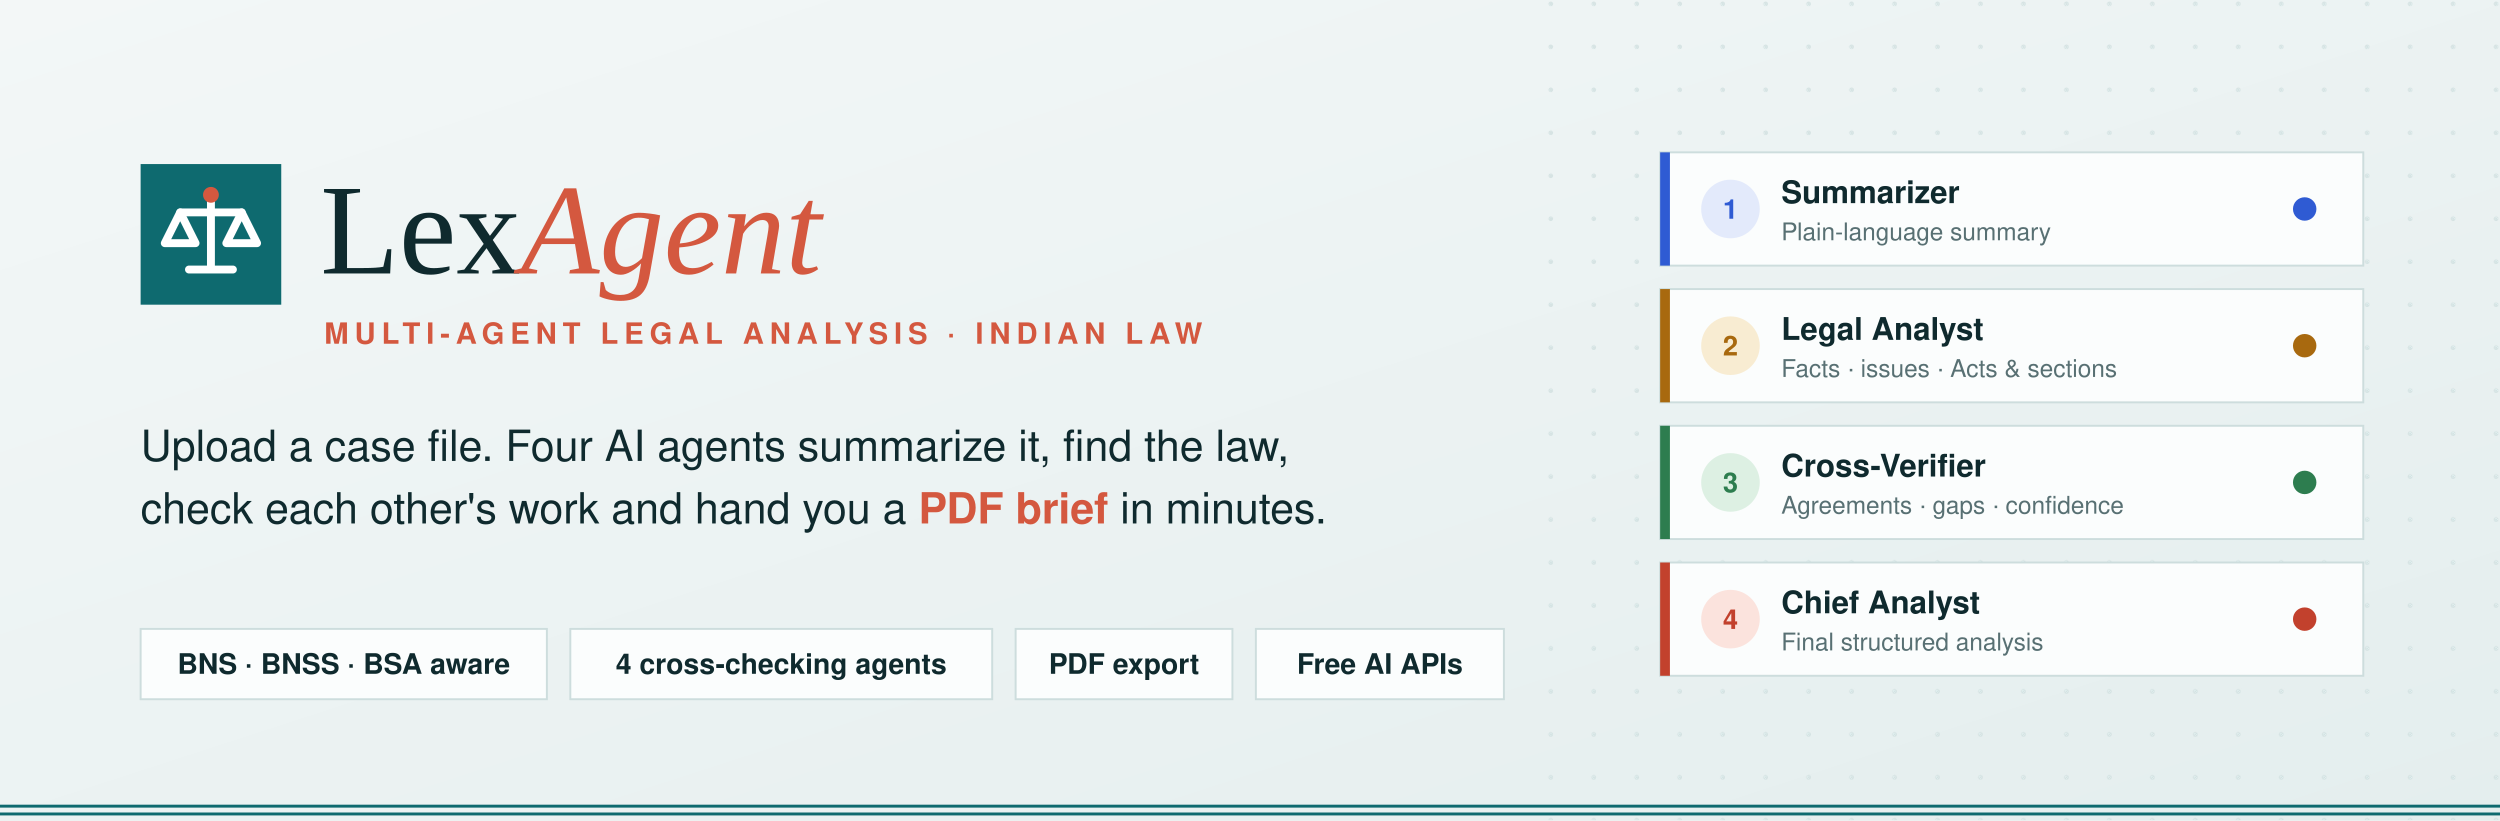
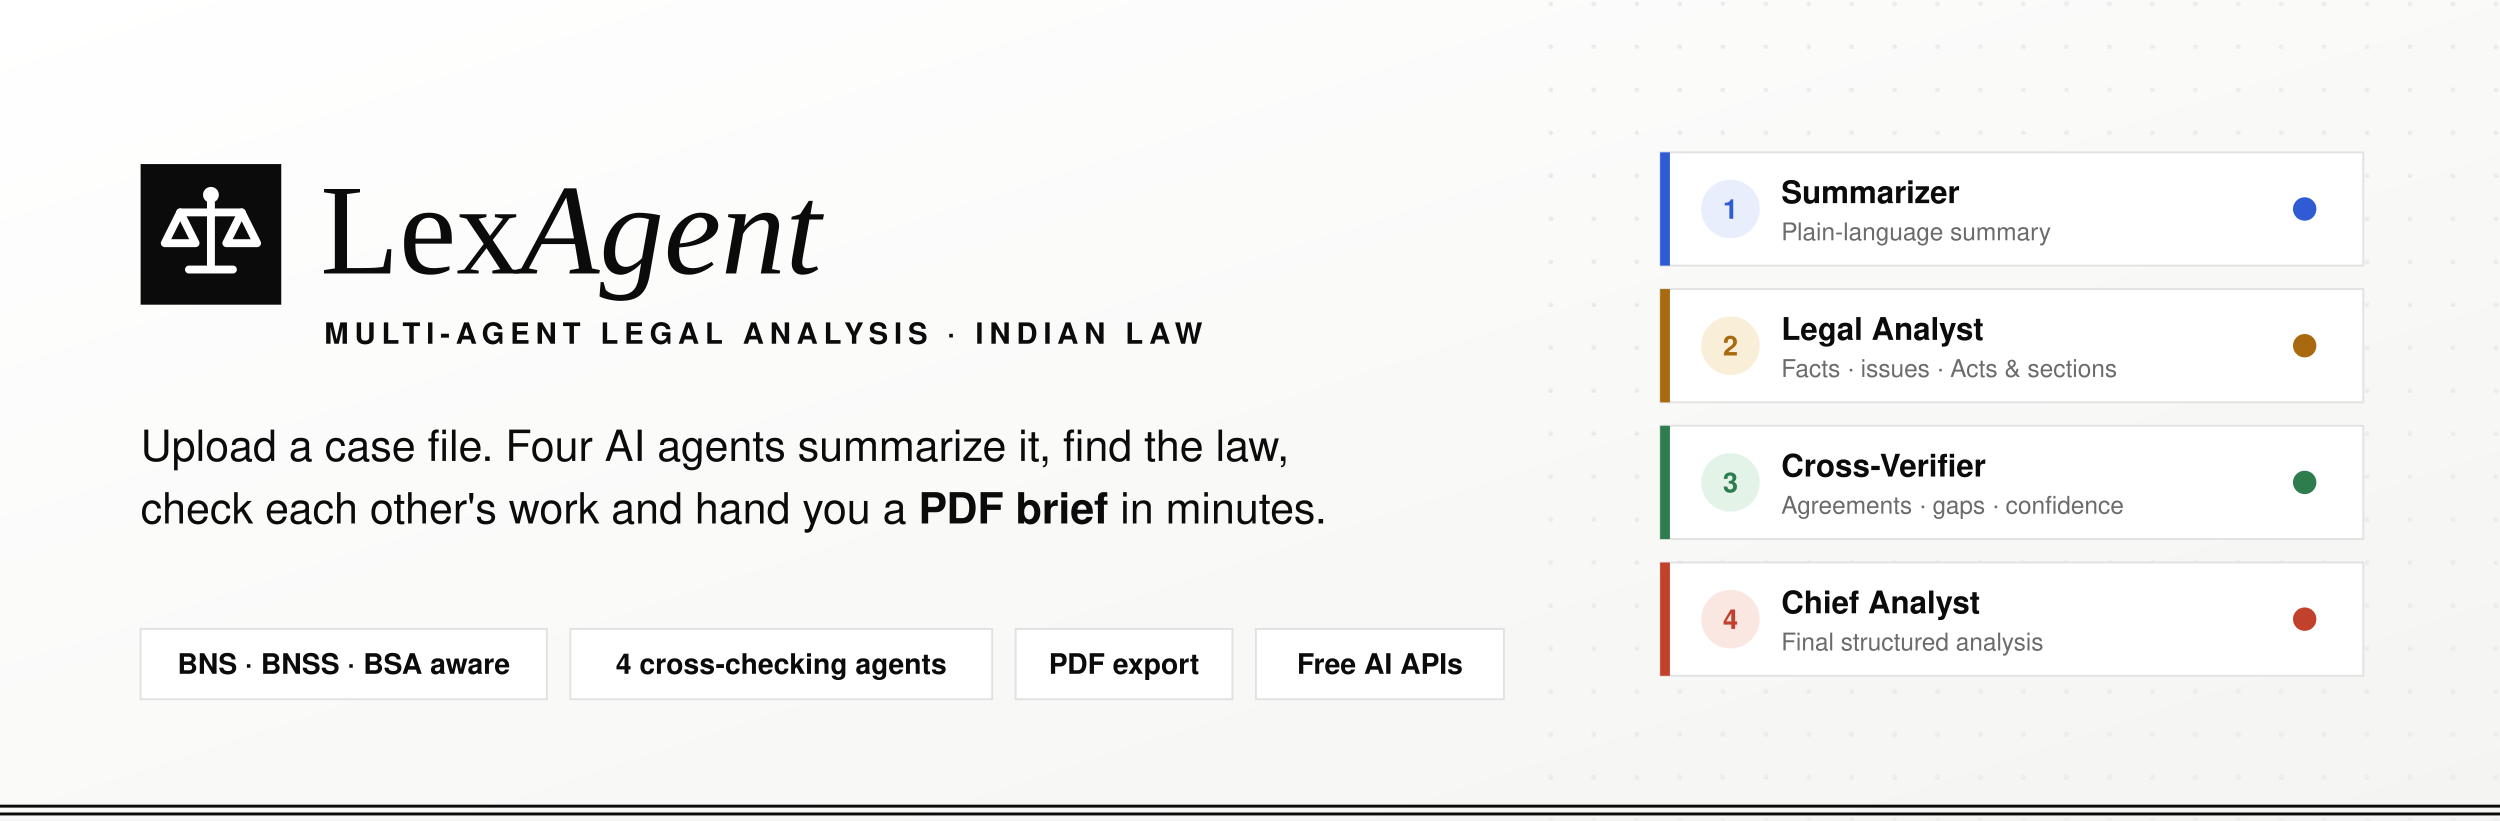
<svg xmlns="http://www.w3.org/2000/svg" width="1280" height="420" viewBox="0 0 1280 420" role="img" aria-label="LexAgent: multi-agent legal case analysis for Indian law">
  <defs>
    <linearGradient id="g" x1="0" y1="0" x2="1" y2="1">
-       <stop offset="0" stop-color="#f3f7f7" />
-       <stop offset="1" stop-color="#e4eeee" />
+       <stop offset="0" stop-color="#ffffff" />
+       <stop offset="1" stop-color="#f4f4f2" />
    </linearGradient>
    <clipPath id="clip">
      <rect width="1280" height="420" />
    </clipPath>
    <pattern id="dots" width="22" height="22" patternUnits="userSpaceOnUse">
-       <circle cx="2" cy="2" r="1.2" fill="#cddddd" />
+       <circle cx="2" cy="2" r="1.2" fill="#e2e2e2" />
    </pattern>
  </defs>
  <g clip-path="url(#clip)">
    <rect width="1280" height="420" fill="url(#g)" />
    <rect x="780" y="0" width="500" height="420" fill="url(#dots)" opacity="0.7" />
-     <rect x="0" y="412" width="1280" height="1.5" fill="#0e6a6f" />
-     <rect x="0" y="416" width="1280" height="1.5" fill="#0e6a6f" />
+     <rect x="0" y="412" width="1280" height="1.5" fill="#0b0b0b" />
+     <rect x="0" y="416" width="1280" height="1.5" fill="#0b0b0b" />
  </g>
  <g transform="translate(72 84) scale(1.125)">
-     <rect width="64" height="64" fill="#0e6a6f" />
+     <rect width="64" height="64" fill="#0b0b0b" />
    <g fill="none" stroke="#ffffff" stroke-width="3.6" stroke-linecap="round" stroke-linejoin="round">
      <path d="M32 14v34M22 48h20M18 22h28" />
      <path d="M18 22l-7 14h14zM46 22l-7 14h14z" />
    </g>
-     <circle cx="32" cy="14" r="3.6" fill="#d4583f" />
+     <circle cx="32" cy="14" r="3.6" fill="#ffffff" />
  </g>
-   <text x="164" y="140" font-family="Georgia, 'Times New Roman', serif" font-size="66" fill="#0f2a2e">Lex<tspan font-style="italic" fill="#d4583f">Agent</tspan>
+   <text x="164" y="140" font-family="Georgia, 'Times New Roman', serif" font-size="66" fill="#0b0b0b">Lex<tspan font-style="italic" fill="#0b0b0b">Agent</tspan>
  </text>
-   <text x="166" y="176" font-family="'Segoe UI', Helvetica, Arial, sans-serif" font-size="15" font-weight="700" letter-spacing="3" fill="#d4583f">MULTI-AGENT LEGAL ANALYSIS · INDIAN LAW</text>
-   <text x="72" y="236" font-family="'Segoe UI', Helvetica, Arial, sans-serif" font-size="22" fill="#0f2a2e">Upload a case file. Four AI agents summarize it, find the law,</text>
-   <text x="72" y="268" font-family="'Segoe UI', Helvetica, Arial, sans-serif" font-size="22" fill="#0f2a2e">check each other's work and hand you a <tspan font-weight="700" fill="#d4583f">PDF brief</tspan> in minutes.</text>
+   <text x="166" y="176" font-family="'Segoe UI', Helvetica, Arial, sans-serif" font-size="15" font-weight="700" letter-spacing="3" fill="#0b0b0b">MULTI-AGENT LEGAL ANALYSIS · INDIAN LAW</text>
+   <text x="72" y="236" font-family="'Segoe UI', Helvetica, Arial, sans-serif" font-size="22" fill="#0b0b0b">Upload a case file. Four AI agents summarize it, find the law,</text>
+   <text x="72" y="268" font-family="'Segoe UI', Helvetica, Arial, sans-serif" font-size="22" fill="#0b0b0b">check each other's work and hand you a <tspan font-weight="700" fill="#0b0b0b">PDF brief</tspan> in minutes.</text>
  <g transform="translate(72 322)">
-     <rect width="208" height="36" fill="#fbfdfd" stroke="#cddddd" />
-     <text x="104" y="23" text-anchor="middle" font-family="'Segoe UI', Helvetica, Arial, sans-serif" font-size="14.5" font-weight="600" fill="#0f2a2e">BNS · BNSS · BSA aware</text>
+     <rect width="208" height="36" fill="#ffffff" stroke="#e2e2e2" />
+     <text x="104" y="23" text-anchor="middle" font-family="'Segoe UI', Helvetica, Arial, sans-serif" font-size="14.5" font-weight="600" fill="#0b0b0b">BNS · BNSS · BSA aware</text>
  </g>
  <g transform="translate(292 322)">
-     <rect width="216" height="36" fill="#fbfdfd" stroke="#cddddd" />
-     <text x="108" y="23" text-anchor="middle" font-family="'Segoe UI', Helvetica, Arial, sans-serif" font-size="14.5" font-weight="600" fill="#0f2a2e">4 cross-checking agents</text>
+     <rect width="216" height="36" fill="#ffffff" stroke="#e2e2e2" />
+     <text x="108" y="23" text-anchor="middle" font-family="'Segoe UI', Helvetica, Arial, sans-serif" font-size="14.5" font-weight="600" fill="#0b0b0b">4 cross-checking agents</text>
  </g>
  <g transform="translate(520 322)">
-     <rect width="111" height="36" fill="#fbfdfd" stroke="#cddddd" />
-     <text x="55.5" y="23" text-anchor="middle" font-family="'Segoe UI', Helvetica, Arial, sans-serif" font-size="14.5" font-weight="600" fill="#0f2a2e">PDF export</text>
+     <rect width="111" height="36" fill="#ffffff" stroke="#e2e2e2" />
+     <text x="55.5" y="23" text-anchor="middle" font-family="'Segoe UI', Helvetica, Arial, sans-serif" font-size="14.5" font-weight="600" fill="#0b0b0b">PDF export</text>
  </g>
  <g transform="translate(643 322)">
-     <rect width="127" height="36" fill="#fbfdfd" stroke="#cddddd" />
-     <text x="63.5" y="23" text-anchor="middle" font-family="'Segoe UI', Helvetica, Arial, sans-serif" font-size="14.5" font-weight="600" fill="#0f2a2e">Free AI APIs</text>
+     <rect width="127" height="36" fill="#ffffff" stroke="#e2e2e2" />
+     <text x="63.5" y="23" text-anchor="middle" font-family="'Segoe UI', Helvetica, Arial, sans-serif" font-size="14.5" font-weight="600" fill="#0b0b0b">Free AI APIs</text>
  </g>
  <g transform="translate(850 78)">
-     <rect width="360" height="58" fill="#fbfdfd" stroke="#cddddd" />
+     <rect width="360" height="58" fill="#ffffff" stroke="#e2e2e2" />
    <rect width="5" height="58" fill="#2f5bd3" />
-     <circle cx="36" cy="29" r="15" fill="#e3eafb" />
+     <circle cx="36" cy="29" r="15" fill="#e8eefc" />
    <text x="36" y="34" text-anchor="middle" font-family="'Segoe UI', Helvetica, Arial, sans-serif" font-size="14" font-weight="800" fill="#2f5bd3">1</text>
-     <text x="62" y="26" font-family="'Segoe UI', Helvetica, Arial, sans-serif" font-size="16" font-weight="700" fill="#0f2a2e">Summarizer</text>
-     <text x="62" y="45" font-family="'Segoe UI', Helvetica, Arial, sans-serif" font-size="12.5" fill="#587073">Plain-language summary</text>
+     <text x="62" y="26" font-family="'Segoe UI', Helvetica, Arial, sans-serif" font-size="16" font-weight="700" fill="#0b0b0b">Summarizer</text>
+     <text x="62" y="45" font-family="'Segoe UI', Helvetica, Arial, sans-serif" font-size="12.5" fill="#6b6b6b">Plain-language summary</text>
    <g>
      <circle cx="330" cy="29" r="6" fill="#2f5bd3">
        <animate attributeName="opacity" values="1;0.25;1" dur="1s" repeatCount="indefinite" />
      </circle>
      <animate attributeName="opacity" values="1;1;0;0" keyTimes="0;0.275;0.275;1" dur="8s" repeatCount="indefinite" />
    </g>
    <g opacity="0">
      <circle cx="330" cy="29" r="11" fill="#2f5bd3" />
-       <path d="M324.5 29.5l4 4 7-8" fill="none" stroke="#fbfdfd" stroke-width="2.6" stroke-linecap="round" stroke-linejoin="round" />
+       <path d="M324.5 29.5l4 4 7-8" fill="none" stroke="#ffffff" stroke-width="2.6" stroke-linecap="round" stroke-linejoin="round" />
      <animate attributeName="opacity" values="0;0;1;1" keyTimes="0;0.275;0.275;1" dur="8s" repeatCount="indefinite" />
    </g>
  </g>
  <g transform="translate(850 148)">
-     <rect width="360" height="58" fill="#fbfdfd" stroke="#cddddd" />
+     <rect width="360" height="58" fill="#ffffff" stroke="#e2e2e2" />
    <rect width="5" height="58" fill="#a8690f" />
-     <circle cx="36" cy="29" r="15" fill="#f8ecd2" />
+     <circle cx="36" cy="29" r="15" fill="#f9efd9" />
    <text x="36" y="34" text-anchor="middle" font-family="'Segoe UI', Helvetica, Arial, sans-serif" font-size="14" font-weight="800" fill="#a8690f">2</text>
-     <text x="62" y="26" font-family="'Segoe UI', Helvetica, Arial, sans-serif" font-size="16" font-weight="700" fill="#0f2a2e">Legal Analyst</text>
-     <text x="62" y="45" font-family="'Segoe UI', Helvetica, Arial, sans-serif" font-size="12.5" fill="#587073">Facts · issues · Acts &amp; sections</text>
+     <text x="62" y="26" font-family="'Segoe UI', Helvetica, Arial, sans-serif" font-size="16" font-weight="700" fill="#0b0b0b">Legal Analyst</text>
+     <text x="62" y="45" font-family="'Segoe UI', Helvetica, Arial, sans-serif" font-size="12.5" fill="#6b6b6b">Facts · issues · Acts &amp; sections</text>
    <g>
      <circle cx="330" cy="29" r="6" fill="#a8690f">
        <animate attributeName="opacity" values="1;0.25;1" dur="1s" repeatCount="indefinite" />
      </circle>
      <animate attributeName="opacity" values="1;1;0;0" keyTimes="0;0.325;0.325;1" dur="8s" repeatCount="indefinite" />
    </g>
    <g opacity="0">
      <circle cx="330" cy="29" r="11" fill="#a8690f" />
-       <path d="M324.5 29.5l4 4 7-8" fill="none" stroke="#fbfdfd" stroke-width="2.6" stroke-linecap="round" stroke-linejoin="round" />
+       <path d="M324.5 29.5l4 4 7-8" fill="none" stroke="#ffffff" stroke-width="2.6" stroke-linecap="round" stroke-linejoin="round" />
      <animate attributeName="opacity" values="0;0;1;1" keyTimes="0;0.325;0.325;1" dur="8s" repeatCount="indefinite" />
    </g>
  </g>
  <g transform="translate(850 218)">
-     <rect width="360" height="58" fill="#fbfdfd" stroke="#cddddd" />
+     <rect width="360" height="58" fill="#ffffff" stroke="#e2e2e2" />
    <rect width="5" height="58" fill="#2d7d4f" />
-     <circle cx="36" cy="29" r="15" fill="#ddf0e3" />
+     <circle cx="36" cy="29" r="15" fill="#e3f3e8" />
    <text x="36" y="34" text-anchor="middle" font-family="'Segoe UI', Helvetica, Arial, sans-serif" font-size="14" font-weight="800" fill="#2d7d4f">3</text>
-     <text x="62" y="26" font-family="'Segoe UI', Helvetica, Arial, sans-serif" font-size="16" font-weight="700" fill="#0f2a2e">Cross-Verifier</text>
-     <text x="62" y="45" font-family="'Segoe UI', Helvetica, Arial, sans-serif" font-size="12.5" fill="#587073">Agreements · gaps · confidence</text>
+     <text x="62" y="26" font-family="'Segoe UI', Helvetica, Arial, sans-serif" font-size="16" font-weight="700" fill="#0b0b0b">Cross-Verifier</text>
+     <text x="62" y="45" font-family="'Segoe UI', Helvetica, Arial, sans-serif" font-size="12.5" fill="#6b6b6b">Agreements · gaps · confidence</text>
    <g>
      <circle cx="330" cy="29" r="6" fill="#2d7d4f">
        <animate attributeName="opacity" values="1;0.25;1" dur="1s" repeatCount="indefinite" />
      </circle>
      <animate attributeName="opacity" values="1;1;0;0" keyTimes="0;0.550;0.550;1" dur="8s" repeatCount="indefinite" />
    </g>
    <g opacity="0">
      <circle cx="330" cy="29" r="11" fill="#2d7d4f" />
-       <path d="M324.5 29.5l4 4 7-8" fill="none" stroke="#fbfdfd" stroke-width="2.6" stroke-linecap="round" stroke-linejoin="round" />
+       <path d="M324.5 29.5l4 4 7-8" fill="none" stroke="#ffffff" stroke-width="2.6" stroke-linecap="round" stroke-linejoin="round" />
      <animate attributeName="opacity" values="0;0;1;1" keyTimes="0;0.550;0.550;1" dur="8s" repeatCount="indefinite" />
    </g>
  </g>
  <g transform="translate(850 288)">
-     <rect width="360" height="58" fill="#fbfdfd" stroke="#cddddd" />
+     <rect width="360" height="58" fill="#ffffff" stroke="#e2e2e2" />
    <rect width="5" height="58" fill="#c2412d" />
-     <circle cx="36" cy="29" r="15" fill="#fbe3dd" />
+     <circle cx="36" cy="29" r="15" fill="#fbe7e2" />
    <text x="36" y="34" text-anchor="middle" font-family="'Segoe UI', Helvetica, Arial, sans-serif" font-size="14" font-weight="800" fill="#c2412d">4</text>
-     <text x="62" y="26" font-family="'Segoe UI', Helvetica, Arial, sans-serif" font-size="16" font-weight="700" fill="#0f2a2e">Chief Analyst</text>
-     <text x="62" y="45" font-family="'Segoe UI', Helvetica, Arial, sans-serif" font-size="12.5" fill="#587073">Final structured analysis</text>
+     <text x="62" y="26" font-family="'Segoe UI', Helvetica, Arial, sans-serif" font-size="16" font-weight="700" fill="#0b0b0b">Chief Analyst</text>
+     <text x="62" y="45" font-family="'Segoe UI', Helvetica, Arial, sans-serif" font-size="12.5" fill="#6b6b6b">Final structured analysis</text>
    <g>
      <circle cx="330" cy="29" r="6" fill="#c2412d">
        <animate attributeName="opacity" values="1;0.25;1" dur="1s" repeatCount="indefinite" />
      </circle>
      <animate attributeName="opacity" values="1;1;0;0" keyTimes="0;0.775;0.775;1" dur="8s" repeatCount="indefinite" />
    </g>
    <g opacity="0">
      <circle cx="330" cy="29" r="11" fill="#c2412d" />
-       <path d="M324.5 29.5l4 4 7-8" fill="none" stroke="#fbfdfd" stroke-width="2.6" stroke-linecap="round" stroke-linejoin="round" />
+       <path d="M324.5 29.5l4 4 7-8" fill="none" stroke="#ffffff" stroke-width="2.6" stroke-linecap="round" stroke-linejoin="round" />
      <animate attributeName="opacity" values="0;0;1;1" keyTimes="0;0.775;0.775;1" dur="8s" repeatCount="indefinite" />
    </g>
  </g>
</svg>
